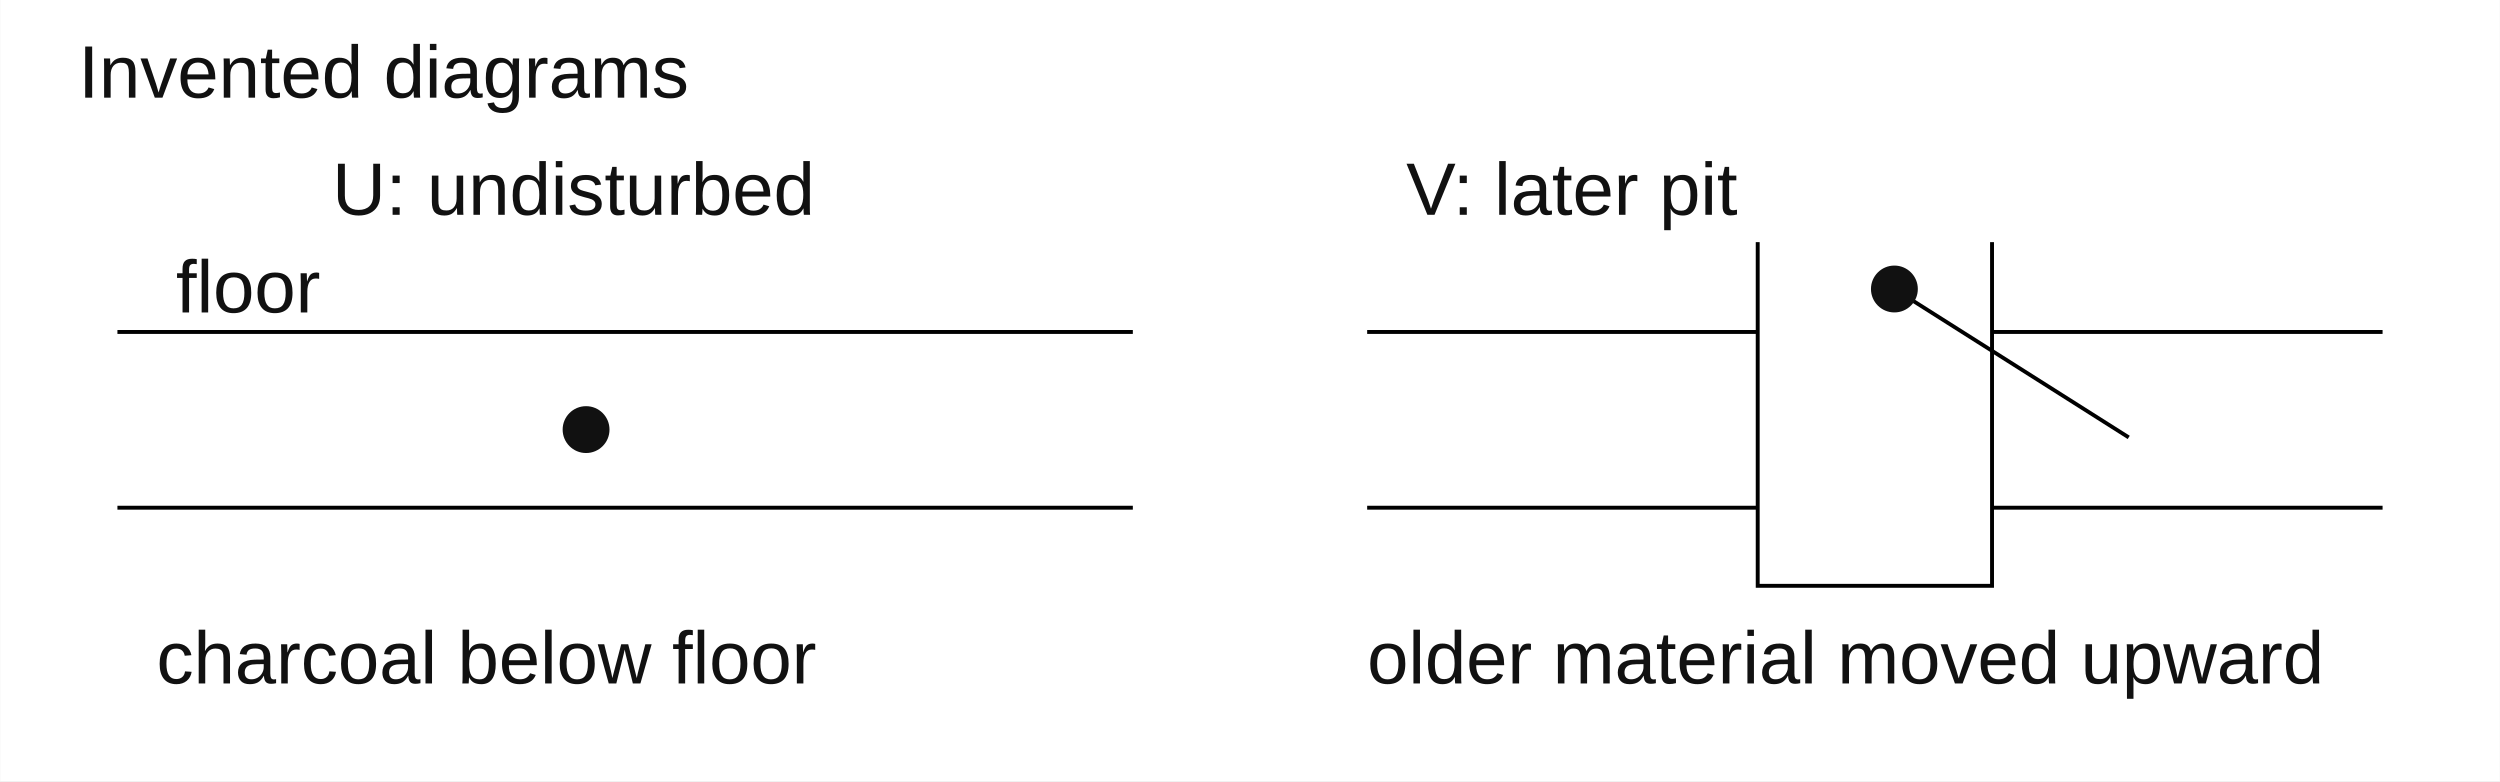
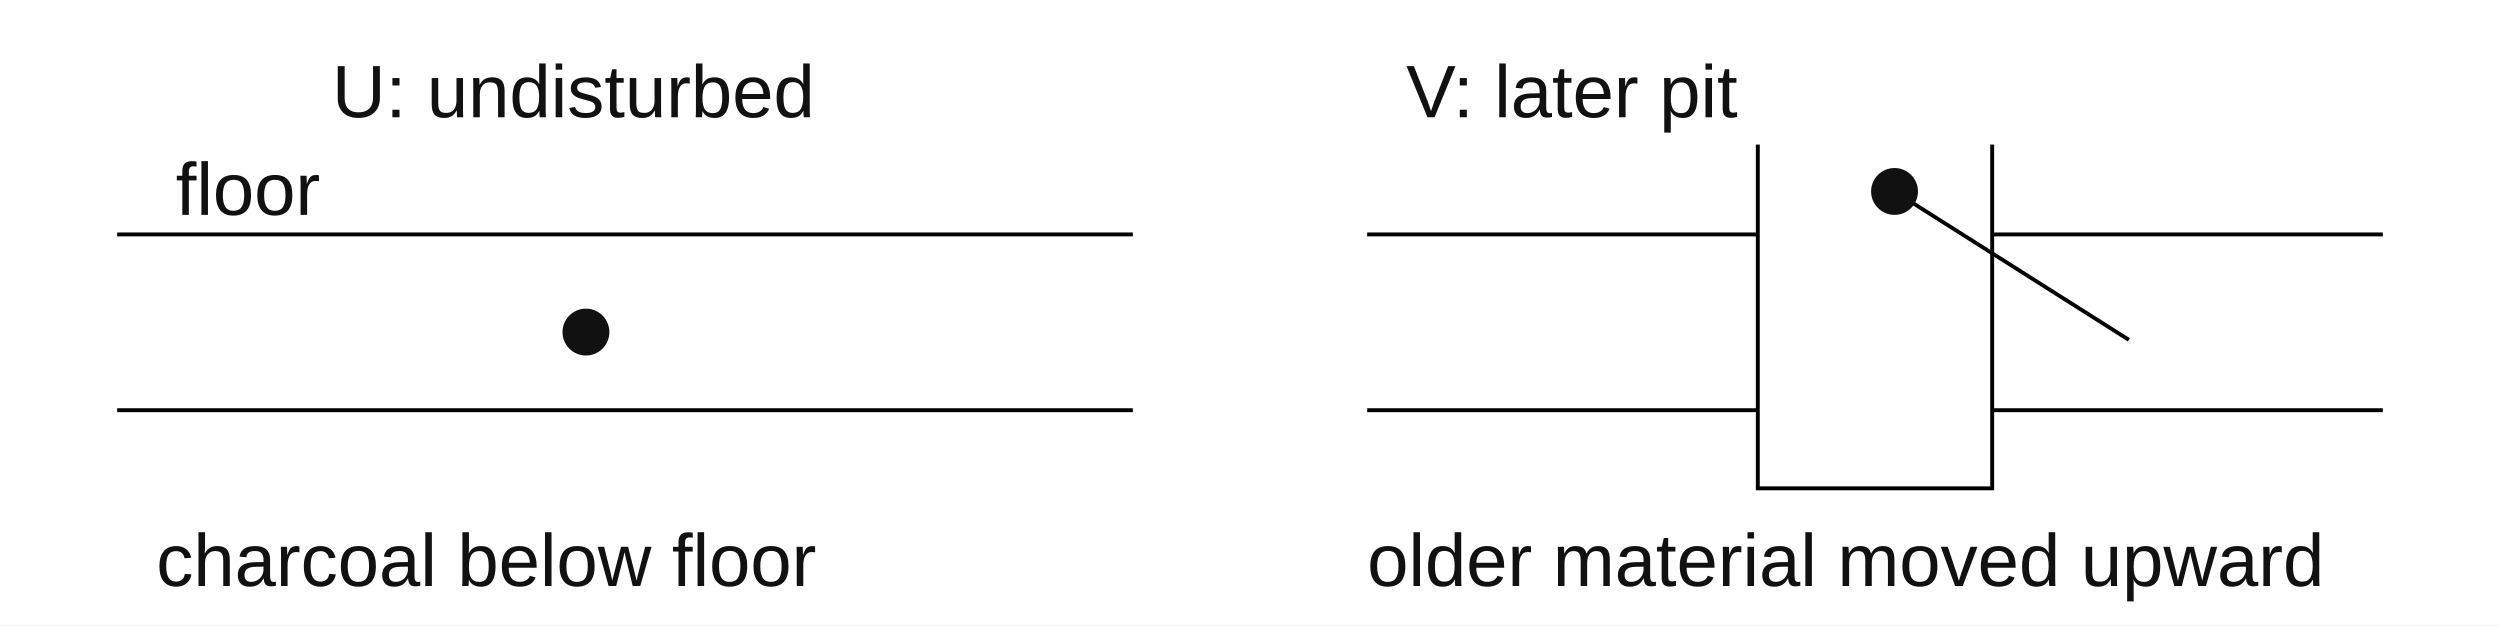
- <svg xmlns="http://www.w3.org/2000/svg" width="6.667in" height="2.083in" viewBox="0 0 640 200">
+ <svg xmlns="http://www.w3.org/2000/svg" width="6.667in" height="1.667in" viewBox="0 0 640 160">
  <rect width="100%" height="100%" fill="white" />
-   <g font-family="Arial,sans-serif" font-size="19" fill="#111">
-     <text x="20" y="25">Invented diagrams</text>
+   <g font-family="Arial,sans-serif" font-size="19" fill="#111" transform="translate(0 -25)">
    <text x="85" y="55">U: undisturbed</text>
    <text x="360" y="55">V: later pit</text>
    <path d="M30 85H290M30 130H290M350 85H610M350 130H610" stroke="black" fill="none" />
    <text x="45" y="80">floor</text>
    <circle cx="150" cy="110" r="6" />
    <text x="40" y="175">charcoal below floor</text>
    <path d="M450 62V150H510V62" stroke="black" fill="white" />
    <path d="M545 112L485 74" stroke="black" />
    <circle cx="485" cy="74" r="6" />
    <text x="350" y="175">older material moved upward</text>
  </g>
</svg>
